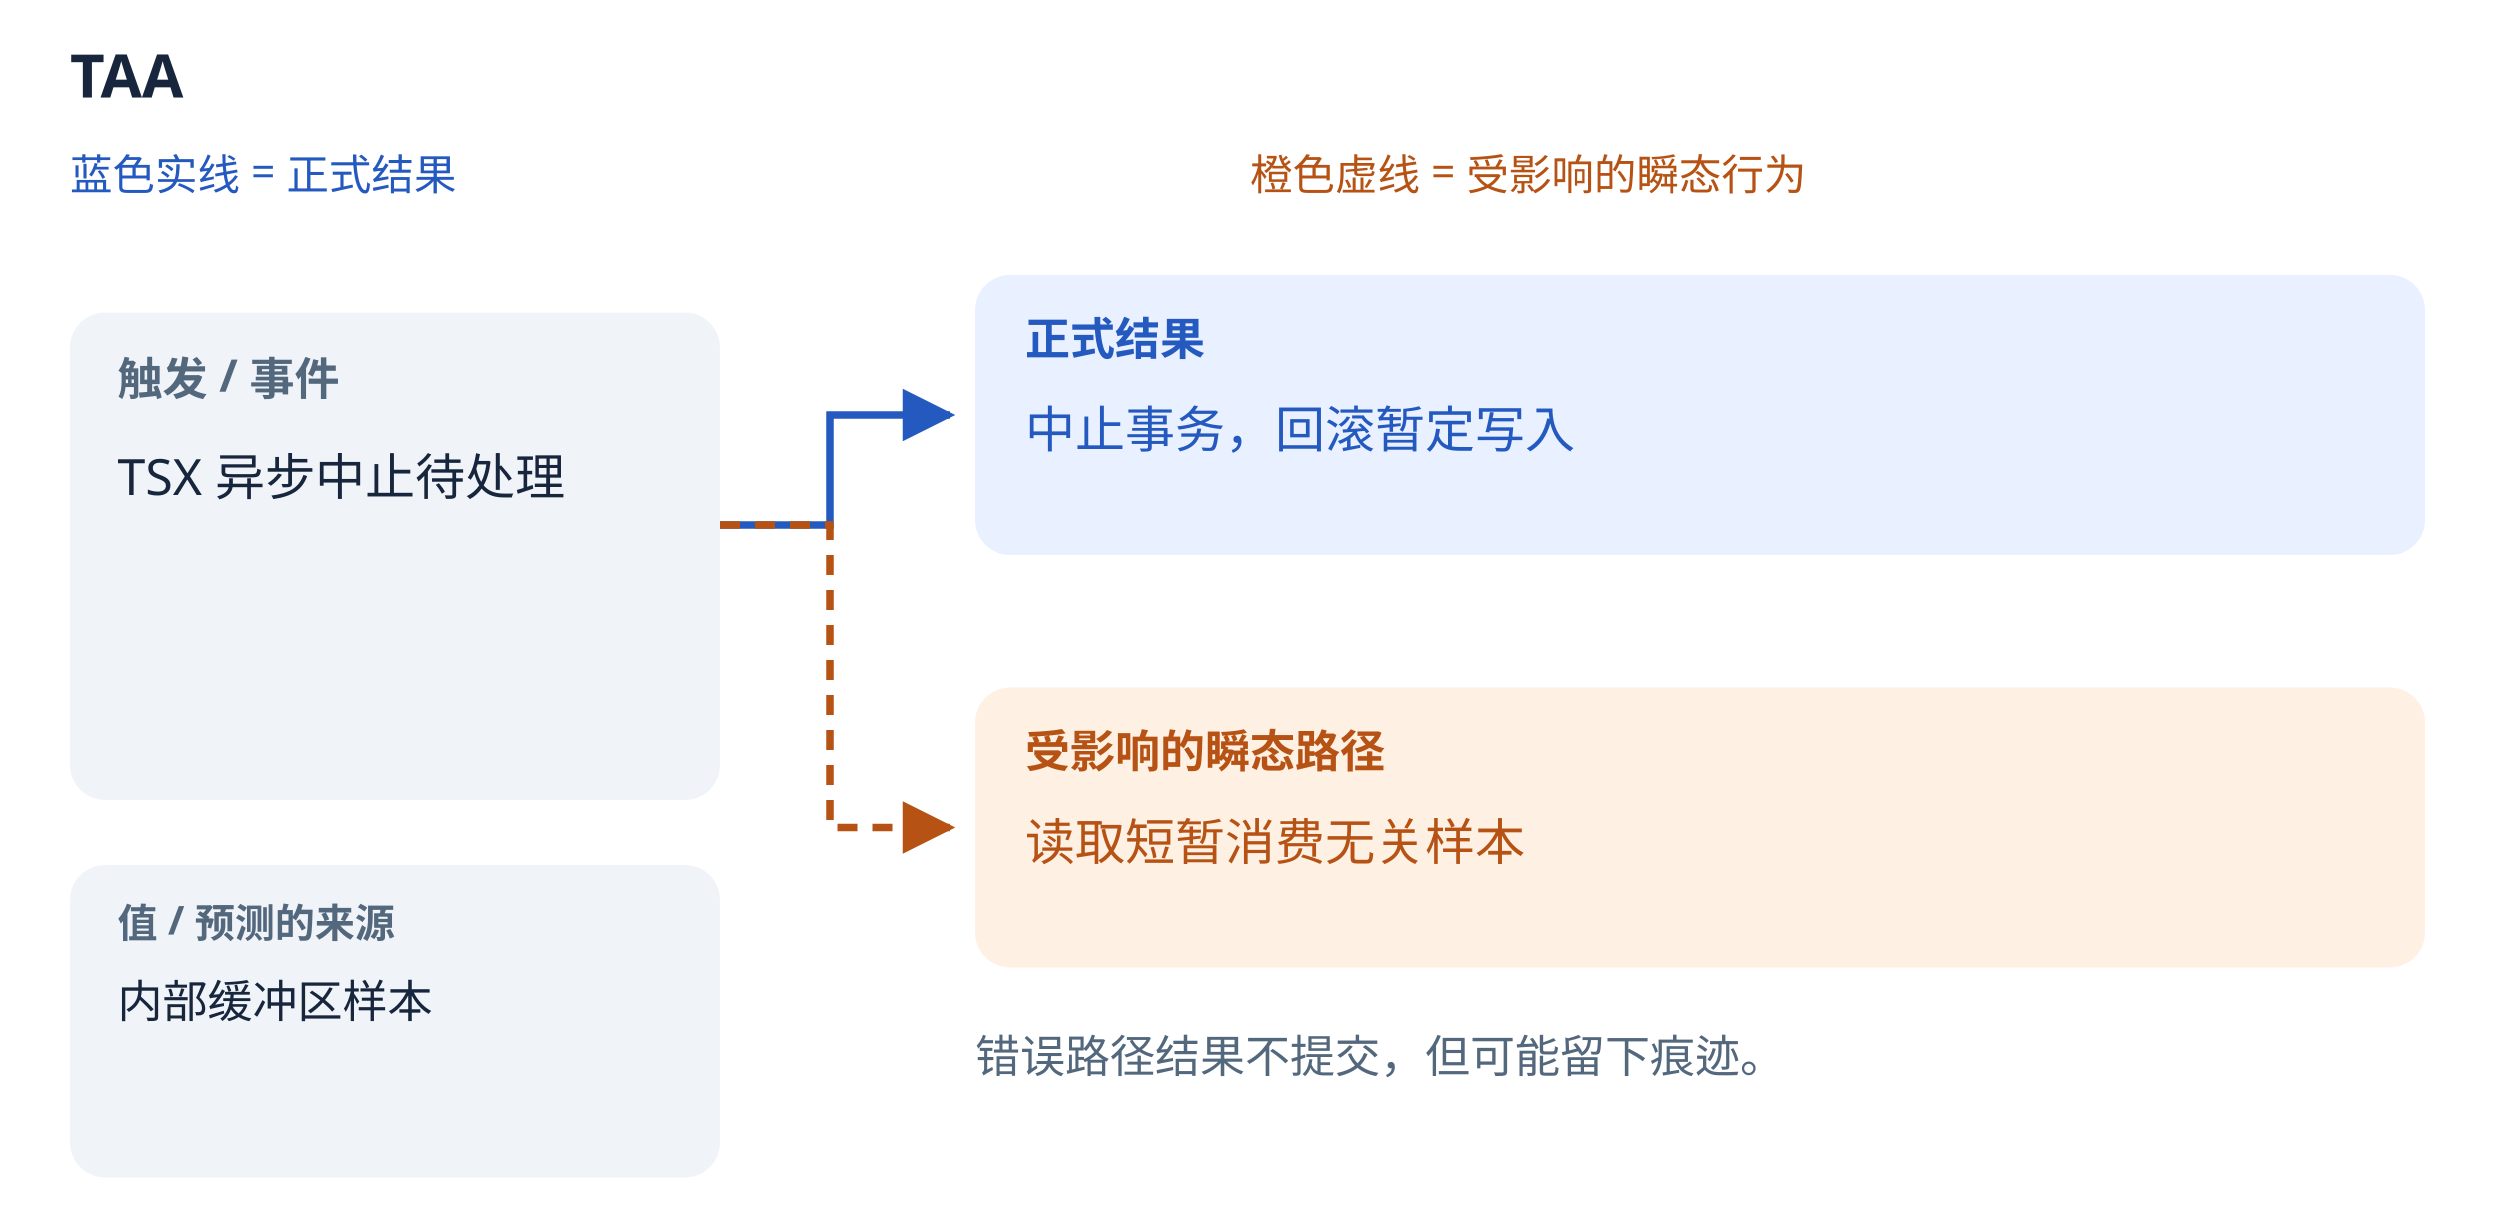
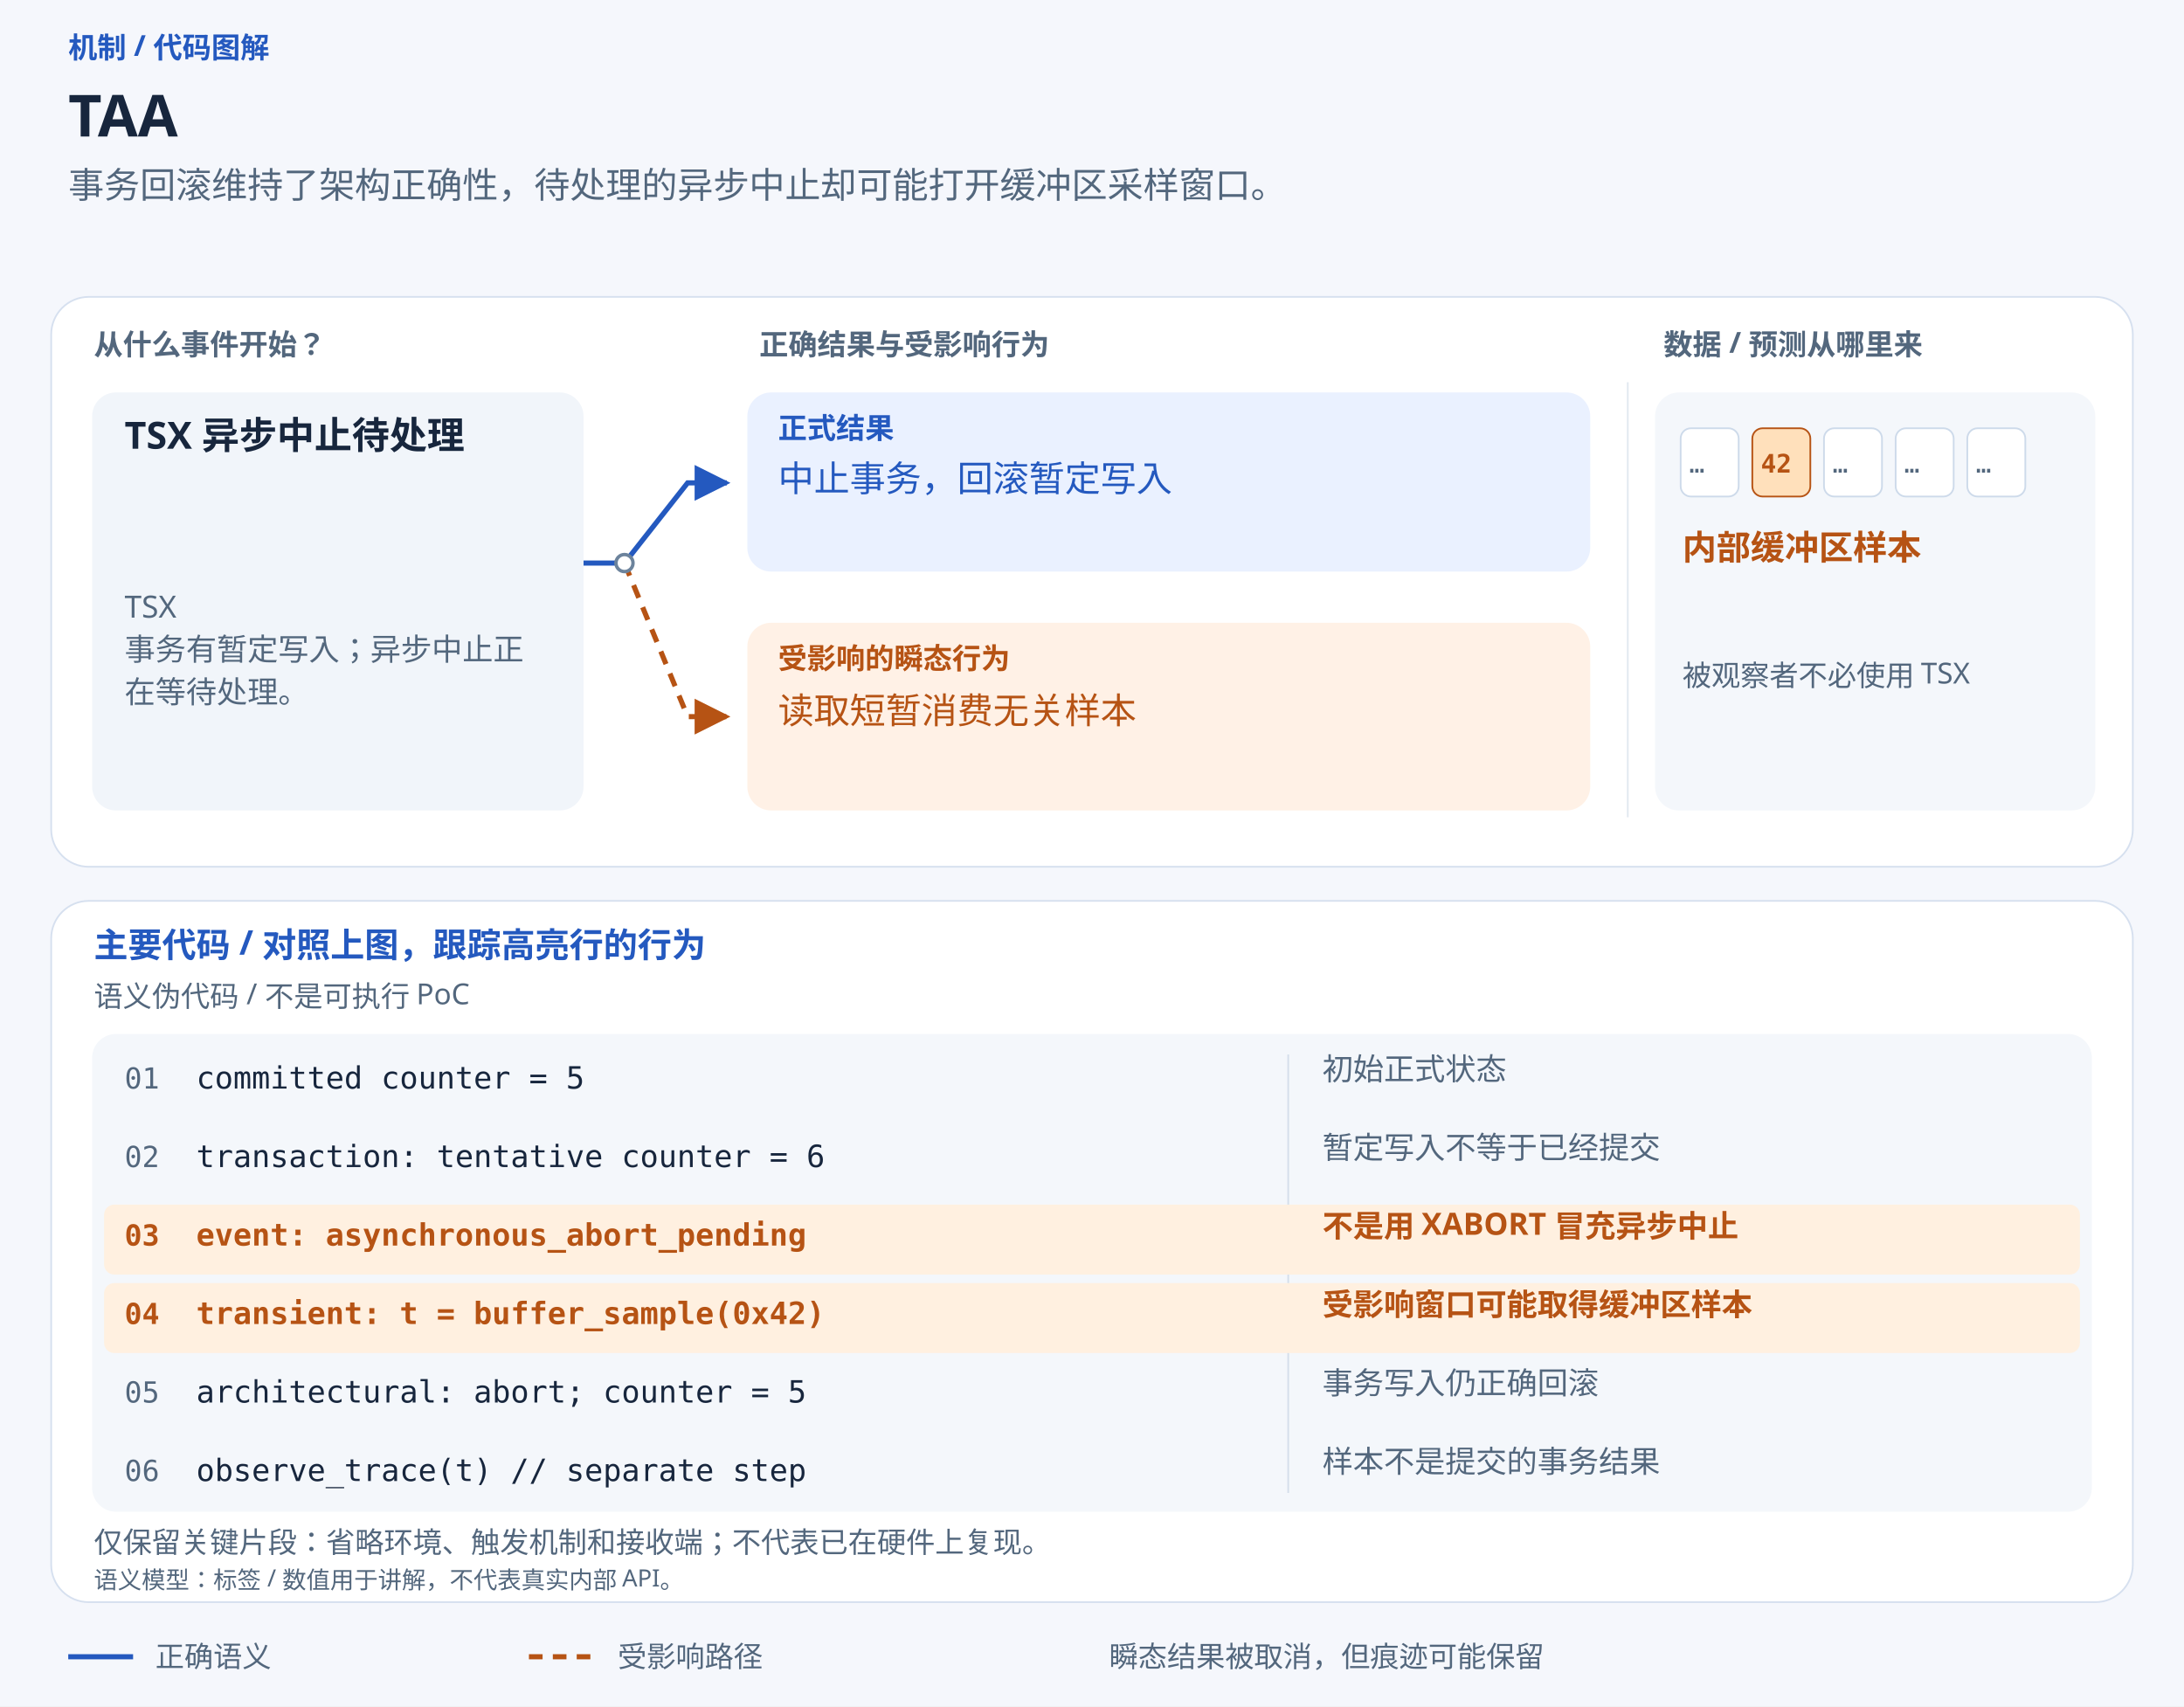
- <svg xmlns="http://www.w3.org/2000/svg" viewBox="0 0 1000 490" role="img" aria-labelledby="title desc">
+ <svg xmlns="http://www.w3.org/2000/svg" viewBox="0 0 1280 1000" role="img" aria-labelledby="title desc">
  <defs>
    <marker id="blue" viewBox="0 0 10 10" refX="9" refY="5" markerWidth="7" markerHeight="7" orient="auto">
      <path d="M0 0L10 5L0 10Z" fill="#2459bf" />
    </marker>
    <marker id="orange" viewBox="0 0 10 10" refX="9" refY="5" markerWidth="7" markerHeight="7" orient="auto">
      <path d="M0 0L10 5L0 10Z" fill="#b65314" />
    </marker>
  </defs>
-   <rect width="1000" height="490" fill="#fff" />
+   <rect width="1280" height="1000" fill="#f5f7fc" />
  <g font-family="system-ui, sans-serif">
-     <text x="28" y="39" font-size="24" fill="#17263d" font-weight="700">TAA</text>
-     <text x="28" y="76" font-size="17" fill="#2459bf">蓝色实线 = 正式结果</text>
-     <text x="500" y="76" font-size="17" fill="#b65314">橙色虚线 = 受影响的瞬态行为</text>
-     <rect x="28" y="125" width="260" height="195" rx="14" fill="#f0f4f9" />
-     <text x="47" y="158" font-size="18" fill="#53677d" font-weight="700">触发 / 事件</text>
-     <text x="47" y="198" font-size="20" fill="#17263d">TSX 异步中止待处理</text>
-     <rect x="390" y="110" width="580" height="112" rx="14" fill="#e9f0ff" />
-     <text x="410" y="142" font-size="18" fill="#2459bf" font-weight="700">正式结果</text>
-     <text x="410" y="179" font-size="20" fill="#2459bf">中止事务，回滚暂定写入</text>
-     <rect x="390" y="275" width="580" height="112" rx="14" fill="#fff0e4" />
-     <text x="410" y="307" font-size="18" fill="#b65314" font-weight="700">受影响的瞬态路径</text>
-     <text x="410" y="344" font-size="20" fill="#b65314">读取短暂消费无关样本</text>
-     <path d="M288 210H332V166H380" fill="none" stroke="#2459bf" stroke-width="3" marker-end="url(#blue)" />
-     <path d="M288 210H332V331H380" fill="none" stroke="#b65314" stroke-width="3" stroke-dasharray="8 6" marker-end="url(#orange)" />
-     <rect x="28" y="346" width="260" height="125" rx="14" fill="#f0f4f9" />
-     <text x="47" y="375" font-size="16" fill="#53677d" font-weight="700">值 / 预测的来源</text>
-     <text x="47" y="407" font-size="18" fill="#17263d">内部缓冲区样本</text>
-     <text x="390" y="429" font-size="18" fill="#53677d">错误路径结果不提交，但可能留下痕迹。</text>
+     <text x="40" y="34" font-size="17" fill="#2459bf" font-weight="700">机制 / 代码图解</text>
+     <text x="40" y="80" font-size="34" fill="#17263d" font-weight="700">TAA</text>
+     <text x="40" y="116" font-size="21" fill="#53677d">事务回滚维持了架构正确性，待处理的异步中止却可能打开缓冲区采样窗口。</text>
+     <rect x="30" y="174" width="1220" height="334" rx="22" fill="#fff" stroke="#d6e0ef" />
+     <text x="55" y="208" font-size="17" fill="#53677d" font-weight="700">从什么事件开始？</text>
+     <text x="445" y="208" font-size="17" fill="#53677d" font-weight="700">正确结果与受影响行为</text>
+     <text x="975" y="208" font-size="17" fill="#53677d" font-weight="700">数据 / 预测从哪里来</text>
+     <rect x="54" y="230" width="288" height="245" rx="14" fill="#f1f5fa" stroke="none" />
+     <text x="73" y="263" font-size="22" fill="#17263d" font-weight="700">TSX 异步中止待处理</text>
+     <text x="73" y="362" font-size="18" fill="#53677d">TSX</text>
+     <text x="73" y="387" font-size="18" fill="#53677d">事务有暂定写入；异步中止正</text>
+     <text x="73" y="412" font-size="18" fill="#53677d">在等待处理。</text>
+     <rect x="438" y="230" width="494" height="105" rx="14" fill="#eaf1ff" stroke="none" />
+     <text x="456" y="257" font-size="17" fill="#2459bf" font-weight="700">正式结果</text>
+     <text x="456" y="288" font-size="21" fill="#2459bf">中止事务，回滚暂定写入</text>
+     <rect x="438" y="365" width="494" height="110" rx="14" fill="#fff1e6" stroke="none" />
+     <text x="456" y="392" font-size="17" fill="#b65314" font-weight="700">受影响的瞬态行为</text>
+     <text x="456" y="424" font-size="21" fill="#b65314">读取短暂消费无关样本</text>
+     <path d="M342 330H366L403 283H426" fill="none" stroke="#2459bf" stroke-width="3" marker-end="url(#blue)" />
+     <path d="M366 330L403 420H426" fill="none" stroke="#b65314" stroke-width="3" stroke-dasharray="8 6" marker-end="url(#orange)" />
+     <circle cx="366" cy="330" r="5" fill="white" stroke="#6c839c" stroke-width="2" />
+     <path d="M954 224V479" stroke="#e1e8f0" />
+     <rect x="970" y="230" width="258" height="245" rx="14" fill="#f4f7fb" stroke="none" />
+     <rect x="985" y="251" width="34" height="40" rx="6" fill="#fff" stroke="#cddaea" />
+     <text x="990" y="277" font-size="15" fill="#53677d" font-family="ui-monospace, SFMono-Regular, Consolas, monospace">…</text>
+     <rect x="1027" y="251" width="34" height="40" rx="6" fill="#ffe0bb" stroke="#b65314" />
+     <text x="1032" y="277" font-size="15" fill="#b65314" font-weight="700" font-family="ui-monospace, SFMono-Regular, Consolas, monospace">42</text>
+     <rect x="1069" y="251" width="34" height="40" rx="6" fill="#fff" stroke="#cddaea" />
+     <text x="1074" y="277" font-size="15" fill="#53677d" font-family="ui-monospace, SFMono-Regular, Consolas, monospace">…</text>
+     <rect x="1111" y="251" width="34" height="40" rx="6" fill="#fff" stroke="#cddaea" />
+     <text x="1116" y="277" font-size="15" fill="#53677d" font-family="ui-monospace, SFMono-Regular, Consolas, monospace">…</text>
+     <rect x="1153" y="251" width="34" height="40" rx="6" fill="#fff" stroke="#cddaea" />
+     <text x="1158" y="277" font-size="15" fill="#53677d" font-family="ui-monospace, SFMono-Regular, Consolas, monospace">…</text>
+     <text x="986" y="328" font-size="20" fill="#b65314" font-weight="700">内部缓冲区样本</text>
+     <text x="986" y="402" font-size="17" fill="#53677d">被观察者不必使用 TSX</text>
+     <rect x="30" y="528" width="1220" height="411" rx="22" fill="#fff" stroke="#d6e0ef" />
+     <text x="55" y="561" font-size="20" fill="#2459bf" font-weight="700">主要代码 / 对照上图，跟踪高亮行的行为</text>
+     <text x="55" y="590" font-size="17" fill="#53677d">语义伪代码 / 不是可执行 PoC</text>
+     <rect x="54" y="606" width="1172" height="280" rx="14" fill="#f4f7fb" stroke="none" />
+     <path d="M755 618V875" stroke="#d5deeb" />
+     <text x="73" y="638" font-size="17" fill="#53677d" font-family="ui-monospace, SFMono-Regular, Consolas, monospace">01</text>
+     <text x="115" y="638" font-size="18" fill="#17263d" font-family="ui-monospace, SFMono-Regular, Consolas, monospace" class="code-line">committed counter = 5</text>
+     <text x="775" y="633" font-size="18" fill="#53677d">初始正式状态</text>
+     <text x="73" y="684" font-size="17" fill="#53677d" font-family="ui-monospace, SFMono-Regular, Consolas, monospace">02</text>
+     <text x="115" y="684" font-size="18" fill="#17263d" font-family="ui-monospace, SFMono-Regular, Consolas, monospace" class="code-line">transaction: tentative counter = 6</text>
+     <text x="775" y="679" font-size="18" fill="#53677d">暂定写入不等于已经提交</text>
+     <rect x="61" y="706" width="1158" height="41" rx="6" fill="#fff0e0" stroke="none" class="code-highlight" />
+     <text x="73" y="730" font-size="17" fill="#b65314" font-weight="700" font-family="ui-monospace, SFMono-Regular, Consolas, monospace">03</text>
+     <text x="115" y="730" font-size="18" fill="#b65314" font-weight="700" font-family="ui-monospace, SFMono-Regular, Consolas, monospace" class="code-line">event: asynchronous_abort_pending</text>
+     <text x="775" y="725" font-size="18" fill="#b65314" font-weight="700">不是用 XABORT 冒充异步中止</text>
+     <rect x="61" y="752" width="1158" height="41" rx="6" fill="#fff0e0" stroke="none" class="code-highlight" />
+     <text x="73" y="776" font-size="17" fill="#b65314" font-weight="700" font-family="ui-monospace, SFMono-Regular, Consolas, monospace">04</text>
+     <text x="115" y="776" font-size="18" fill="#b65314" font-weight="700" font-family="ui-monospace, SFMono-Regular, Consolas, monospace" class="code-line">transient: t = buffer_sample(0x42)</text>
+     <text x="775" y="771" font-size="18" fill="#b65314" font-weight="700">受影响窗口可能取得缓冲区样本</text>
+     <text x="73" y="822" font-size="17" fill="#53677d" font-family="ui-monospace, SFMono-Regular, Consolas, monospace">05</text>
+     <text x="115" y="822" font-size="18" fill="#17263d" font-family="ui-monospace, SFMono-Regular, Consolas, monospace" class="code-line">architectural: abort; counter = 5</text>
+     <text x="775" y="817" font-size="18" fill="#53677d">事务写入仍正确回滚</text>
+     <text x="73" y="868" font-size="17" fill="#53677d" font-family="ui-monospace, SFMono-Regular, Consolas, monospace">06</text>
+     <text x="115" y="868" font-size="18" fill="#17263d" font-family="ui-monospace, SFMono-Regular, Consolas, monospace" class="code-line">observe_trace(t)  // separate step</text>
+     <text x="775" y="863" font-size="18" fill="#53677d">样本不是提交的事务结果</text>
+     <text x="55" y="910" font-size="17" fill="#53677d">仅保留关键片段：省略环境、触发机制和接收端；不代表已在硬件上复现。</text>
+     <text x="55" y="931" font-size="14" fill="#53677d">语义模型：标签 / 数值用于讲解，不代表真实内部 API。</text>
+     <path d="M40 971H78" stroke="#2459bf" stroke-width="3" />
+     <text x="91" y="977" font-size="17" fill="#53677d">正确语义</text>
+     <path d="M310 971H348" stroke="#b65314" stroke-width="3" stroke-dasharray="8 6" />
+     <text x="362" y="977" font-size="17" fill="#53677d">受影响路径</text>
+     <text x="650" y="977" font-size="17" fill="#53677d">瞬态结果被取消，但痕迹可能保留</text>
  </g>
</svg>
